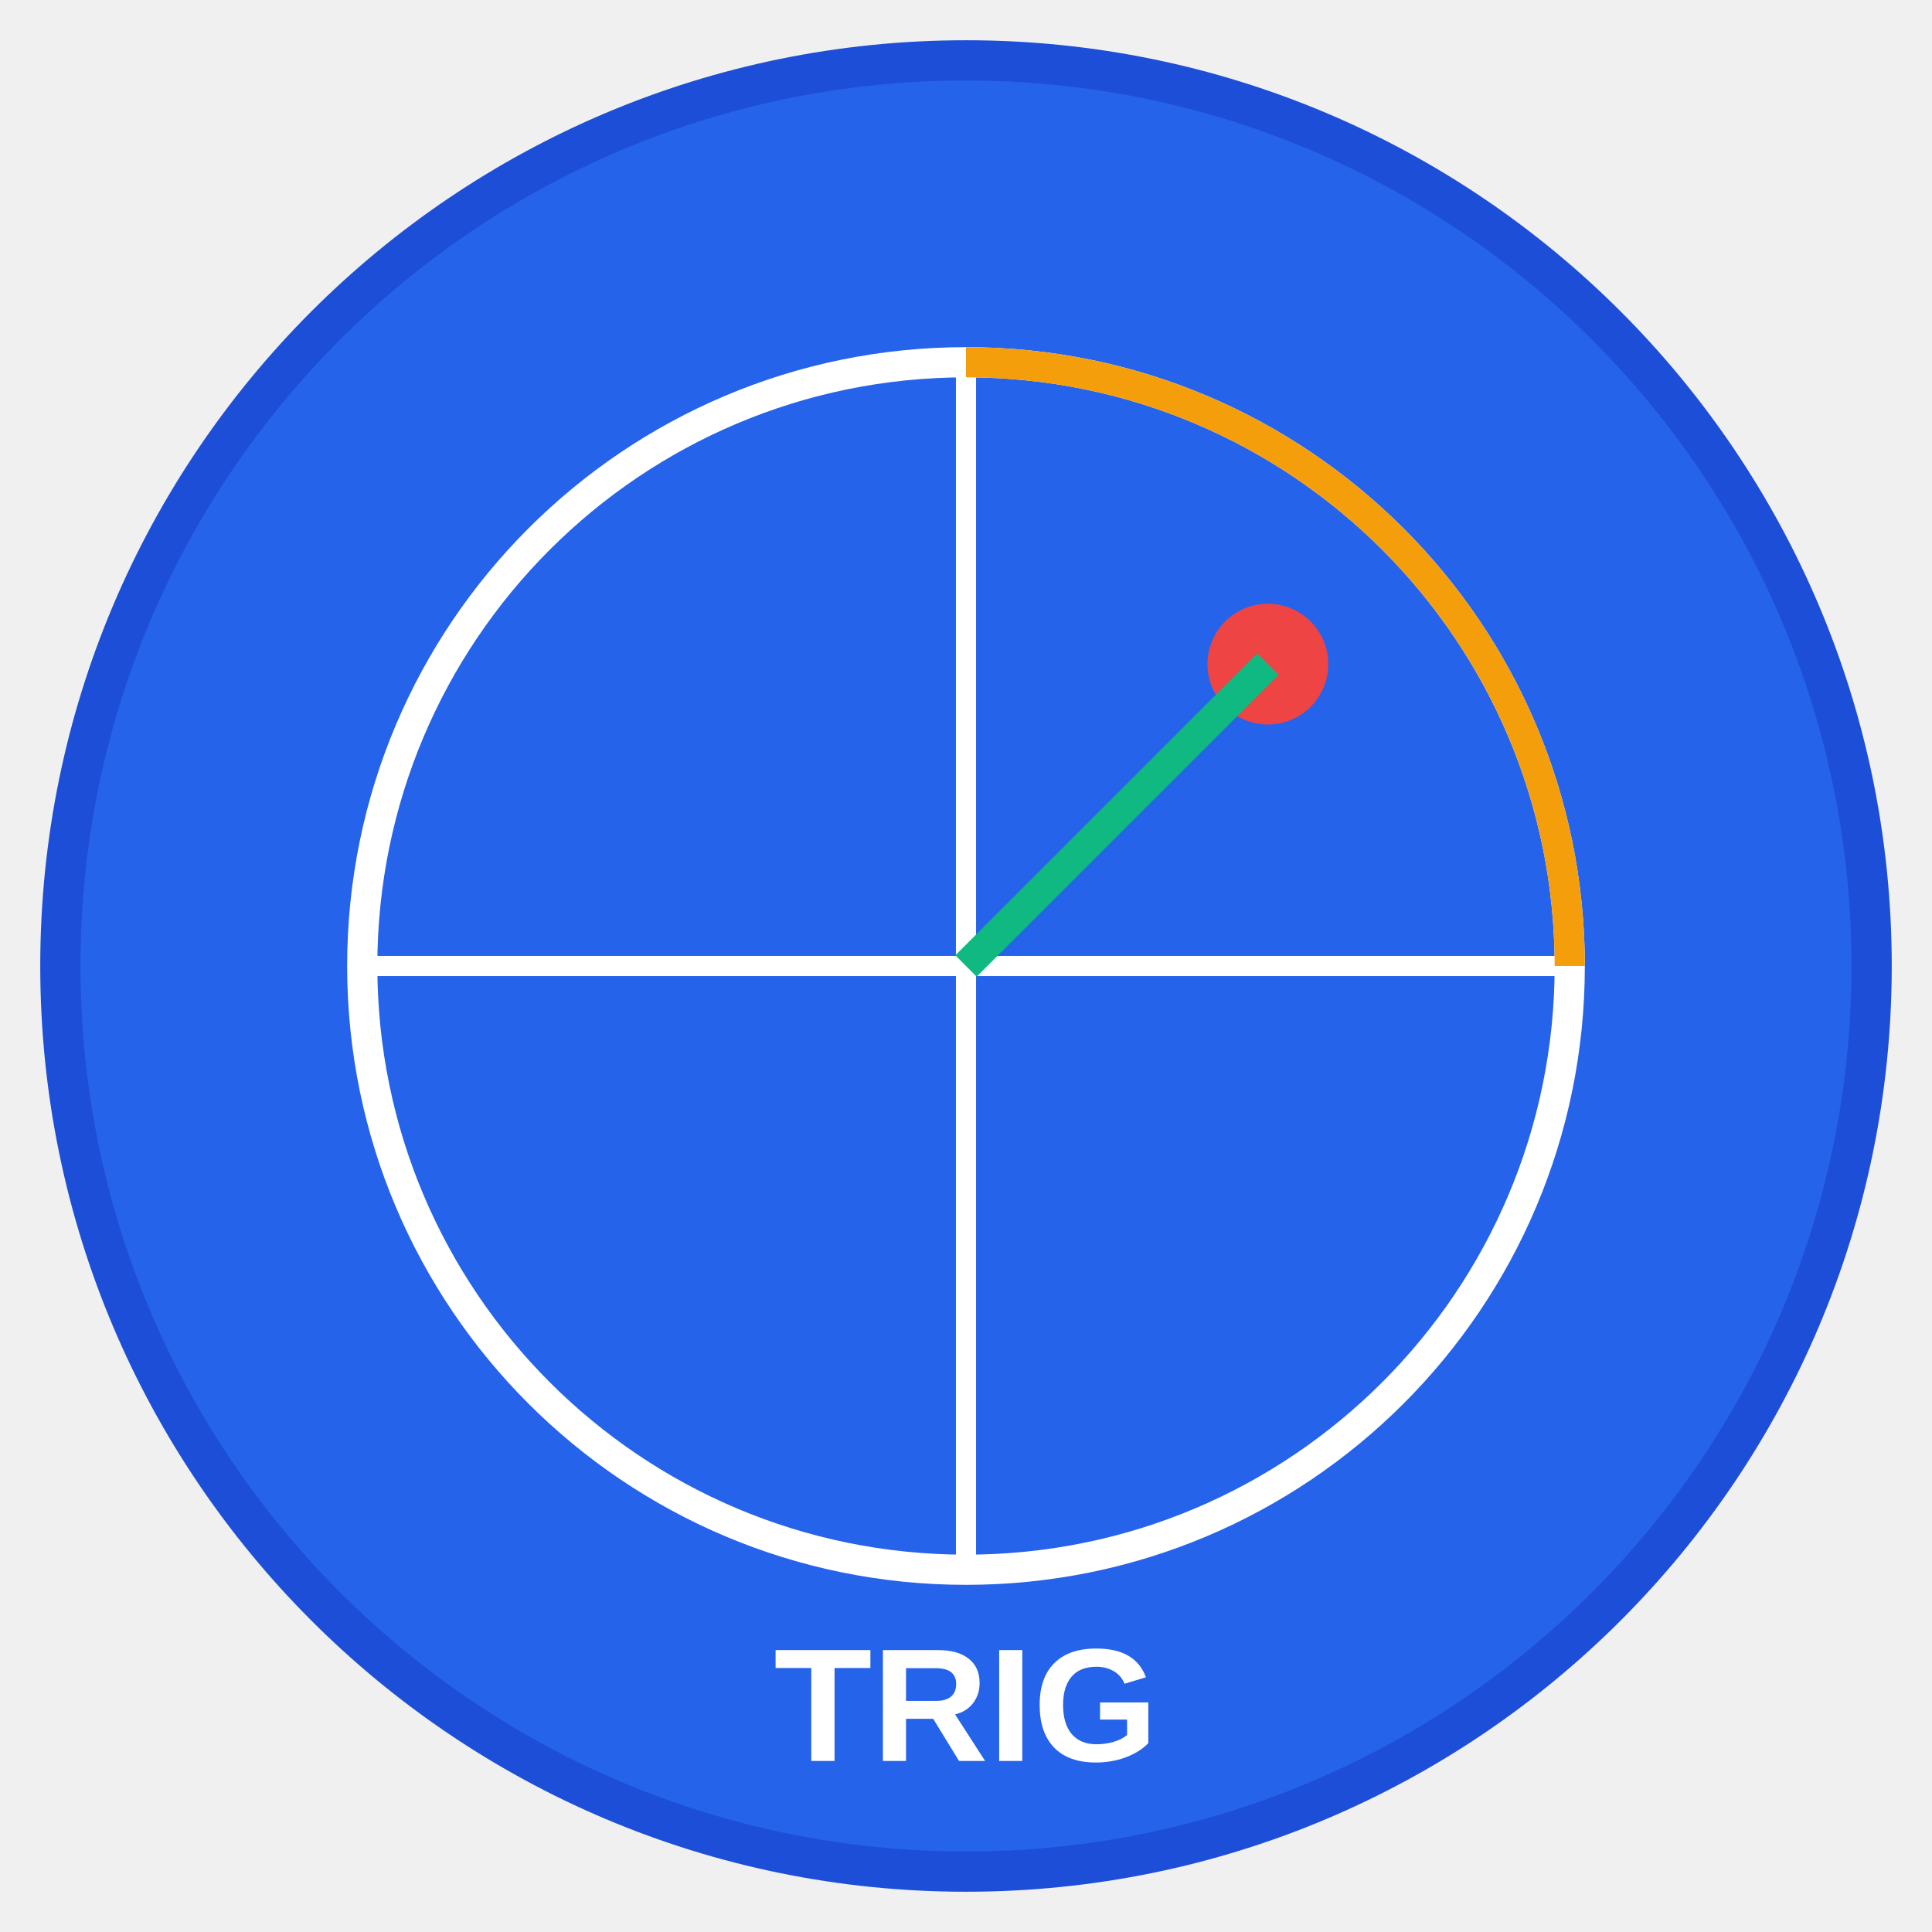
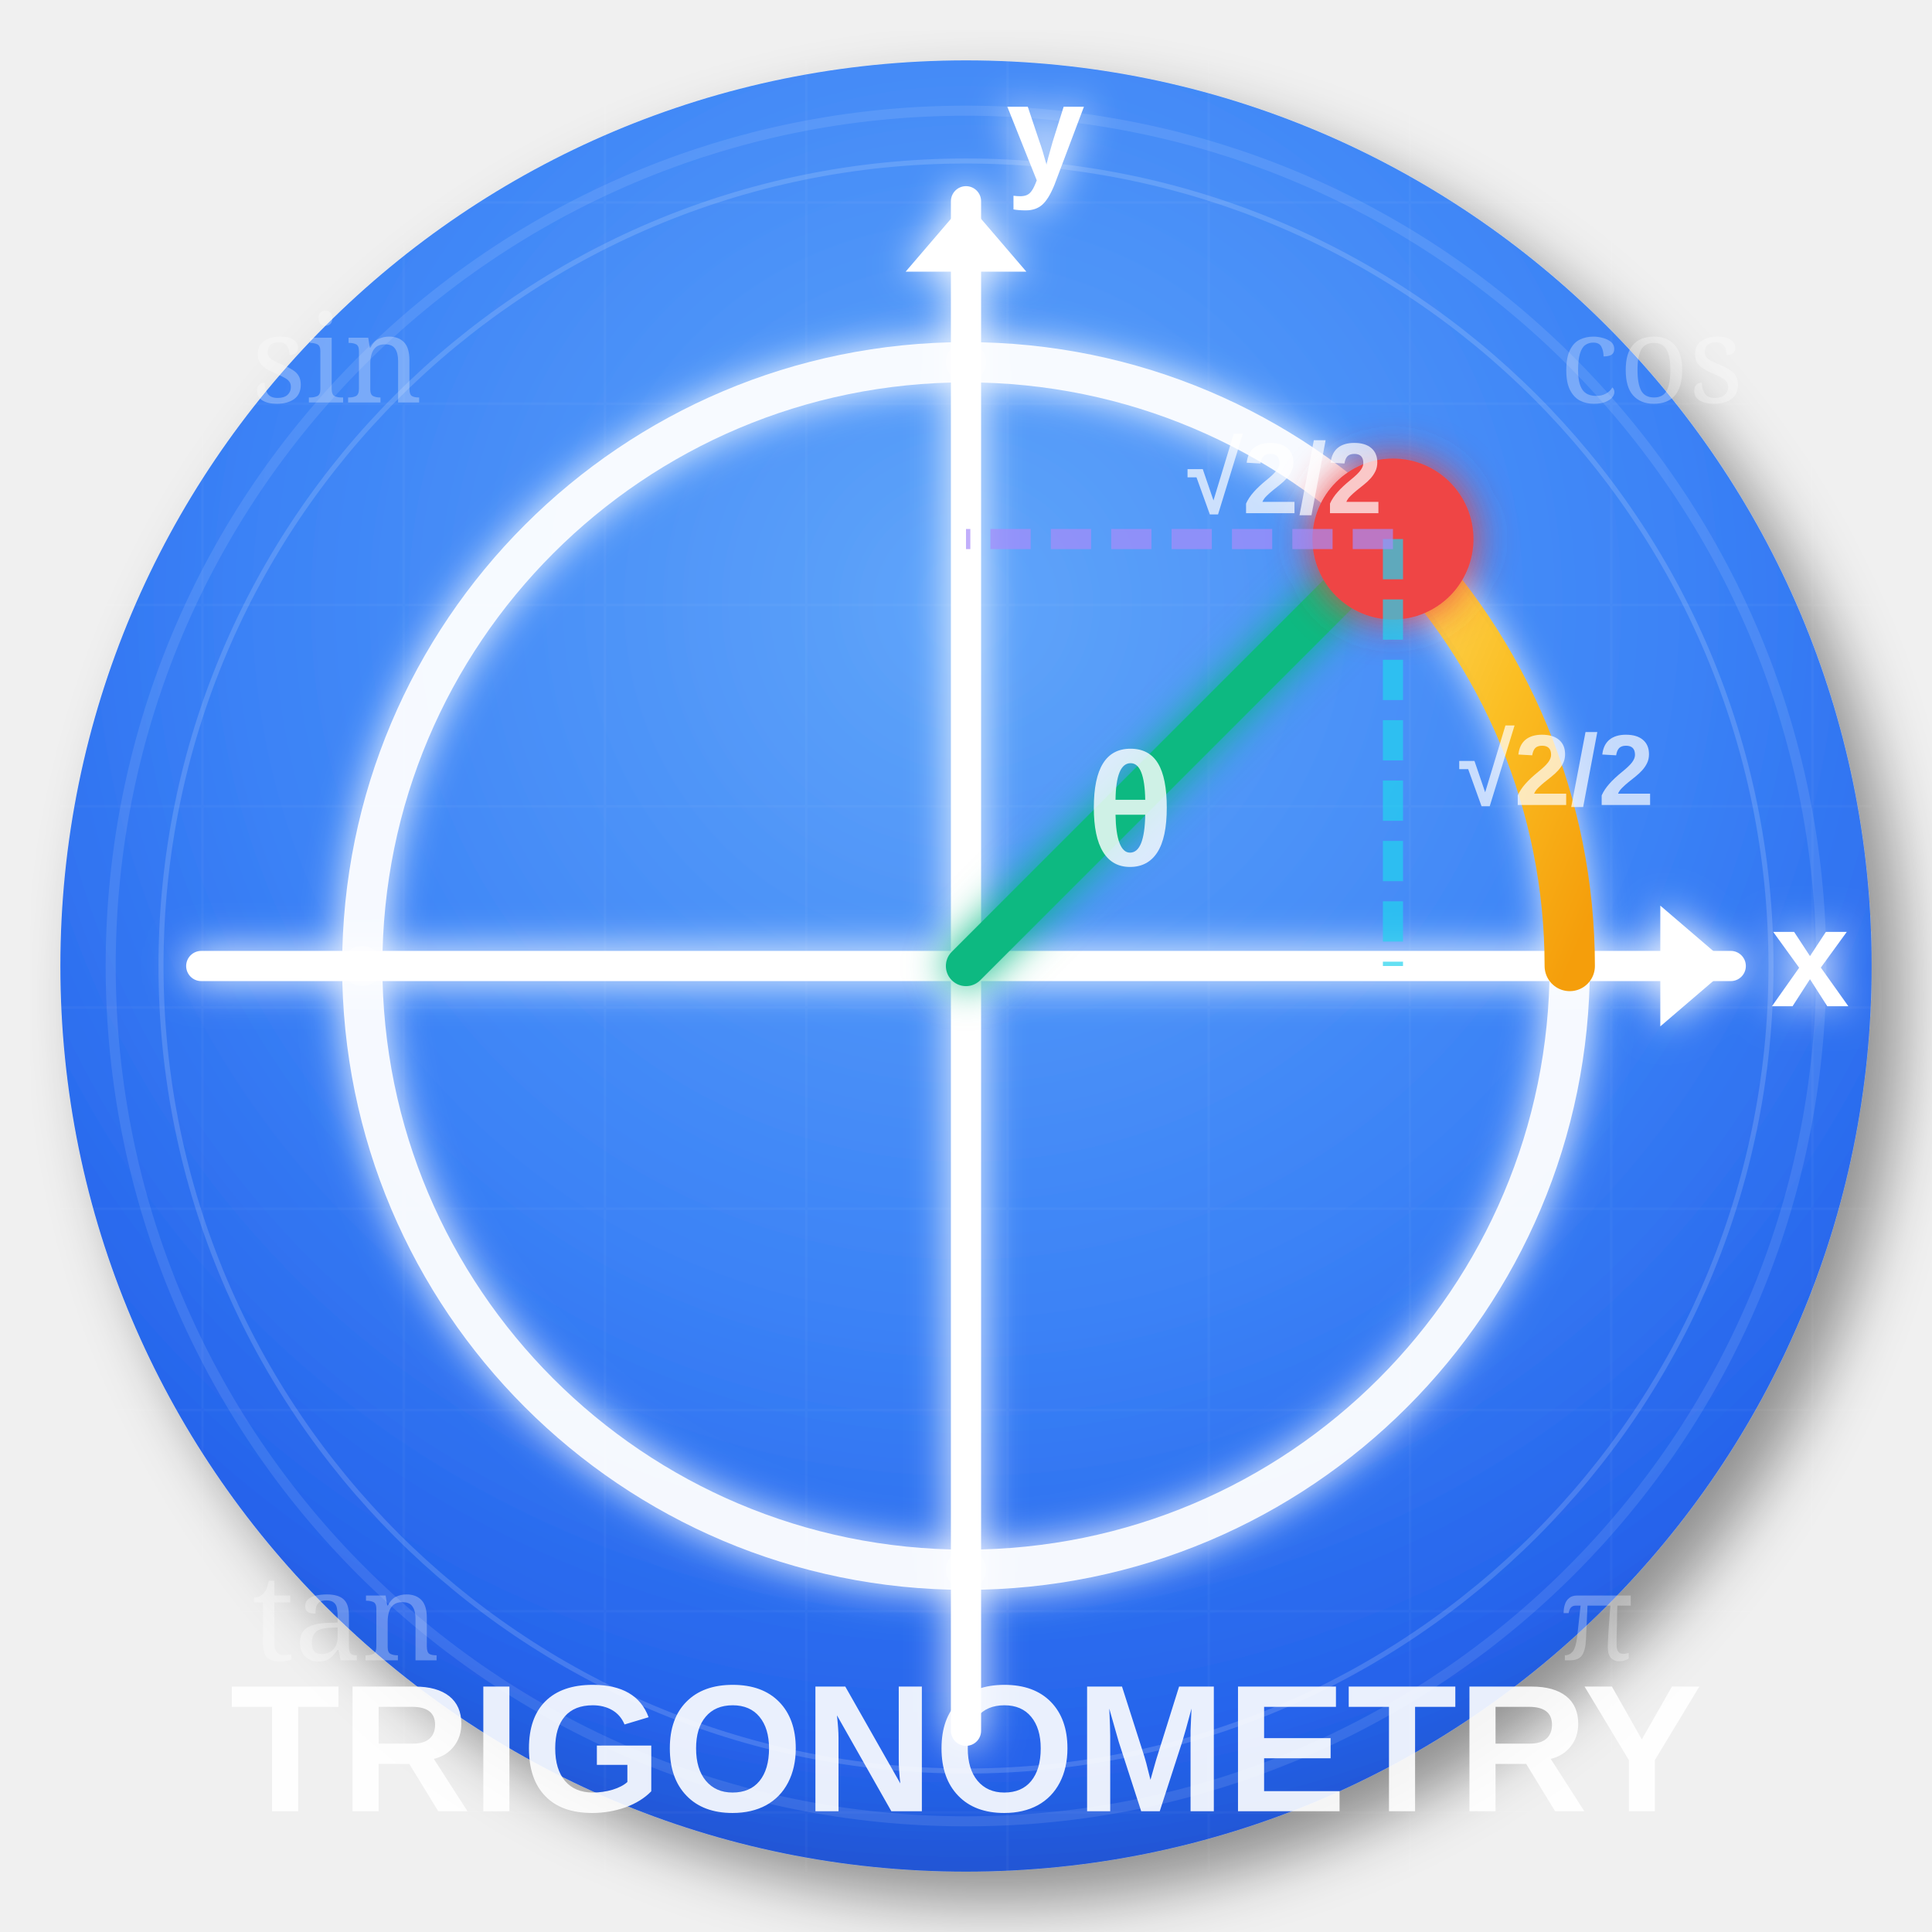
<svg xmlns="http://www.w3.org/2000/svg" width="192" height="192" viewBox="0 0 192 192">
-   <circle cx="96" cy="96" r="90" fill="#2563eb" stroke="#1d4ed8" stroke-width="4" />
-   <circle cx="96" cy="96" r="60" fill="none" stroke="white" stroke-width="3" />
-   <line x1="36" y1="96" x2="156" y2="96" stroke="white" stroke-width="2" />
-   <line x1="96" y1="36" x2="96" y2="156" stroke="white" stroke-width="2" />
-   <path d="M 156 96 A 60 60 0 0 0 96 36" fill="none" stroke="#f59e0b" stroke-width="3" />
-   <circle cx="126" cy="66" r="6" fill="#ef4444" />
-   <line x1="96" y1="96" x2="126" y2="66" stroke="#10b981" stroke-width="3" />
-   <text x="96" y="175" text-anchor="middle" fill="white" font-family="Arial, sans-serif" font-size="16" font-weight="bold">TRIG</text>
+   <defs>
+     <radialGradient id="main-bg-gradient" cx="50%" cy="30%" r="80%">
+       <stop offset="0%" style="stop-color:#60a5fa;stop-opacity:1" />
+       <stop offset="50%" style="stop-color:#3b82f6;stop-opacity:1" />
+       <stop offset="80%" style="stop-color:#2563eb;stop-opacity:1" />
+       <stop offset="100%" style="stop-color:#1e40af;stop-opacity:1" />
+     </radialGradient>
+     <pattern id="grid" width="20" height="20" patternUnits="userSpaceOnUse">
+       <path d="M 20 0 L 0 0 0 20" fill="none" stroke="#ffffff" stroke-width="0.5" opacity="0.1" />
+     </pattern>
+     <linearGradient id="angle-arc-gradient" x1="0%" y1="0%" x2="100%" y2="100%">
+       <stop offset="0%" style="stop-color:#fcd34d;stop-opacity:0.9" />
+       <stop offset="50%" style="stop-color:#fbbf24;stop-opacity:1" />
+       <stop offset="100%" style="stop-color:#f59e0b;stop-opacity:1" />
+     </linearGradient>
+     <filter id="circle-glow" x="-50%" y="-50%" width="200%" height="200%">
+       <feGaussianBlur stdDeviation="2" result="coloredBlur" />
+       <feMerge>
+         <feMergeNode in="coloredBlur" />
+         <feMergeNode in="SourceGraphic" />
+       </feMerge>
+     </filter>
+     <filter id="main-drop-shadow" x="-30%" y="-30%" width="160%" height="160%">
+       <feDropShadow dx="3" dy="3" stdDeviation="3" flood-color="#000000" flood-opacity="0.4" />
+     </filter>
+   </defs>
+   <circle cx="96" cy="96" r="90" fill="url(#main-bg-gradient)" filter="url(#main-drop-shadow)" />
+   <rect width="180" height="180" x="6" y="6" fill="url(#grid)" opacity="0.3" />
+   <circle cx="96" cy="96" r="85" fill="none" stroke="rgba(255,255,255,0.1)" stroke-width="1" />
+   <circle cx="96" cy="96" r="80" fill="none" stroke="rgba(255,255,255,0.15)" stroke-width="0.5" />
+   <g filter="url(#circle-glow)">
+     <line x1="20" y1="96" x2="172" y2="96" stroke="white" stroke-width="3" stroke-linecap="round" />
+     <line x1="96" y1="20" x2="96" y2="172" stroke="white" stroke-width="3" stroke-linecap="round" />
+     <polygon points="172,96 165,90 165,102" fill="white" />
+     <polygon points="96,20 90,27 102,27" fill="white" />
+     <text x="176" y="100" fill="white" font-family="Arial, sans-serif" font-size="14" font-weight="bold">x</text>
+     <text x="100" y="18" fill="white" font-family="Arial, sans-serif" font-size="14" font-weight="bold">y</text>
+   </g>
+   <circle cx="96" cy="96" r="60" fill="none" stroke="white" stroke-width="4" opacity="0.95" filter="url(#circle-glow)" />
+   <g opacity="0.4">
+     <circle cx="96" cy="36" r="2" fill="white" />
+     <circle cx="156" cy="96" r="2" fill="white" />
+     <circle cx="96" cy="156" r="2" fill="white" />
+     <circle cx="36" cy="96" r="2" fill="white" />
+   </g>
+   <g>
+     <path d="M 156 96 A 60 60 0 0 0 138.43 53.57" fill="none" stroke="url(#angle-arc-gradient)" stroke-width="5" stroke-linecap="round">
+       <animate attributeName="stroke-width" values="4;6;4" dur="3s" repeatCount="indefinite" />
+     </path>
+     <line x1="96" y1="96" x2="138.43" y2="53.57" stroke="#10b981" stroke-width="4" stroke-linecap="round" filter="url(#circle-glow)" />
+     <circle cx="138.43" cy="53.57" r="8" fill="#ef4444" filter="url(#circle-glow)">
+       <animate attributeName="r" values="6;10;6" dur="2s" repeatCount="indefinite" />
+     </circle>
+     <line x1="138.43" y1="53.57" x2="138.43" y2="96" stroke="#22d3ee" stroke-width="2" opacity="0.7" stroke-dasharray="4,2" />
+     <line x1="138.43" y1="53.57" x2="96" y2="53.57" stroke="#a78bfa" stroke-width="2" opacity="0.7" stroke-dasharray="4,2" />
+   </g>
+   <g fill="white" font-family="Arial, sans-serif" font-weight="bold">
+     <text x="108" y="86" font-size="16" opacity="0.8">θ</text>
+     <text x="145" y="80" font-size="10" opacity="0.7">√2/2</text>
+     <text x="118" y="51" font-size="10" opacity="0.7">√2/2</text>
+     <text x="96" y="180" text-anchor="middle" font-size="18" font-weight="bold" fill="white" opacity="0.9">TRIGONOMETRY</text>
+   </g>
+   <g opacity="0.3" fill="white" font-family="serif">
+     <text x="25" y="40" font-size="12">sin</text>
+     <text x="155" y="40" font-size="12">cos</text>
+     <text x="25" y="165" font-size="12">tan</text>
+     <text x="155" y="165" font-size="12">π</text>
+   </g>
</svg>
